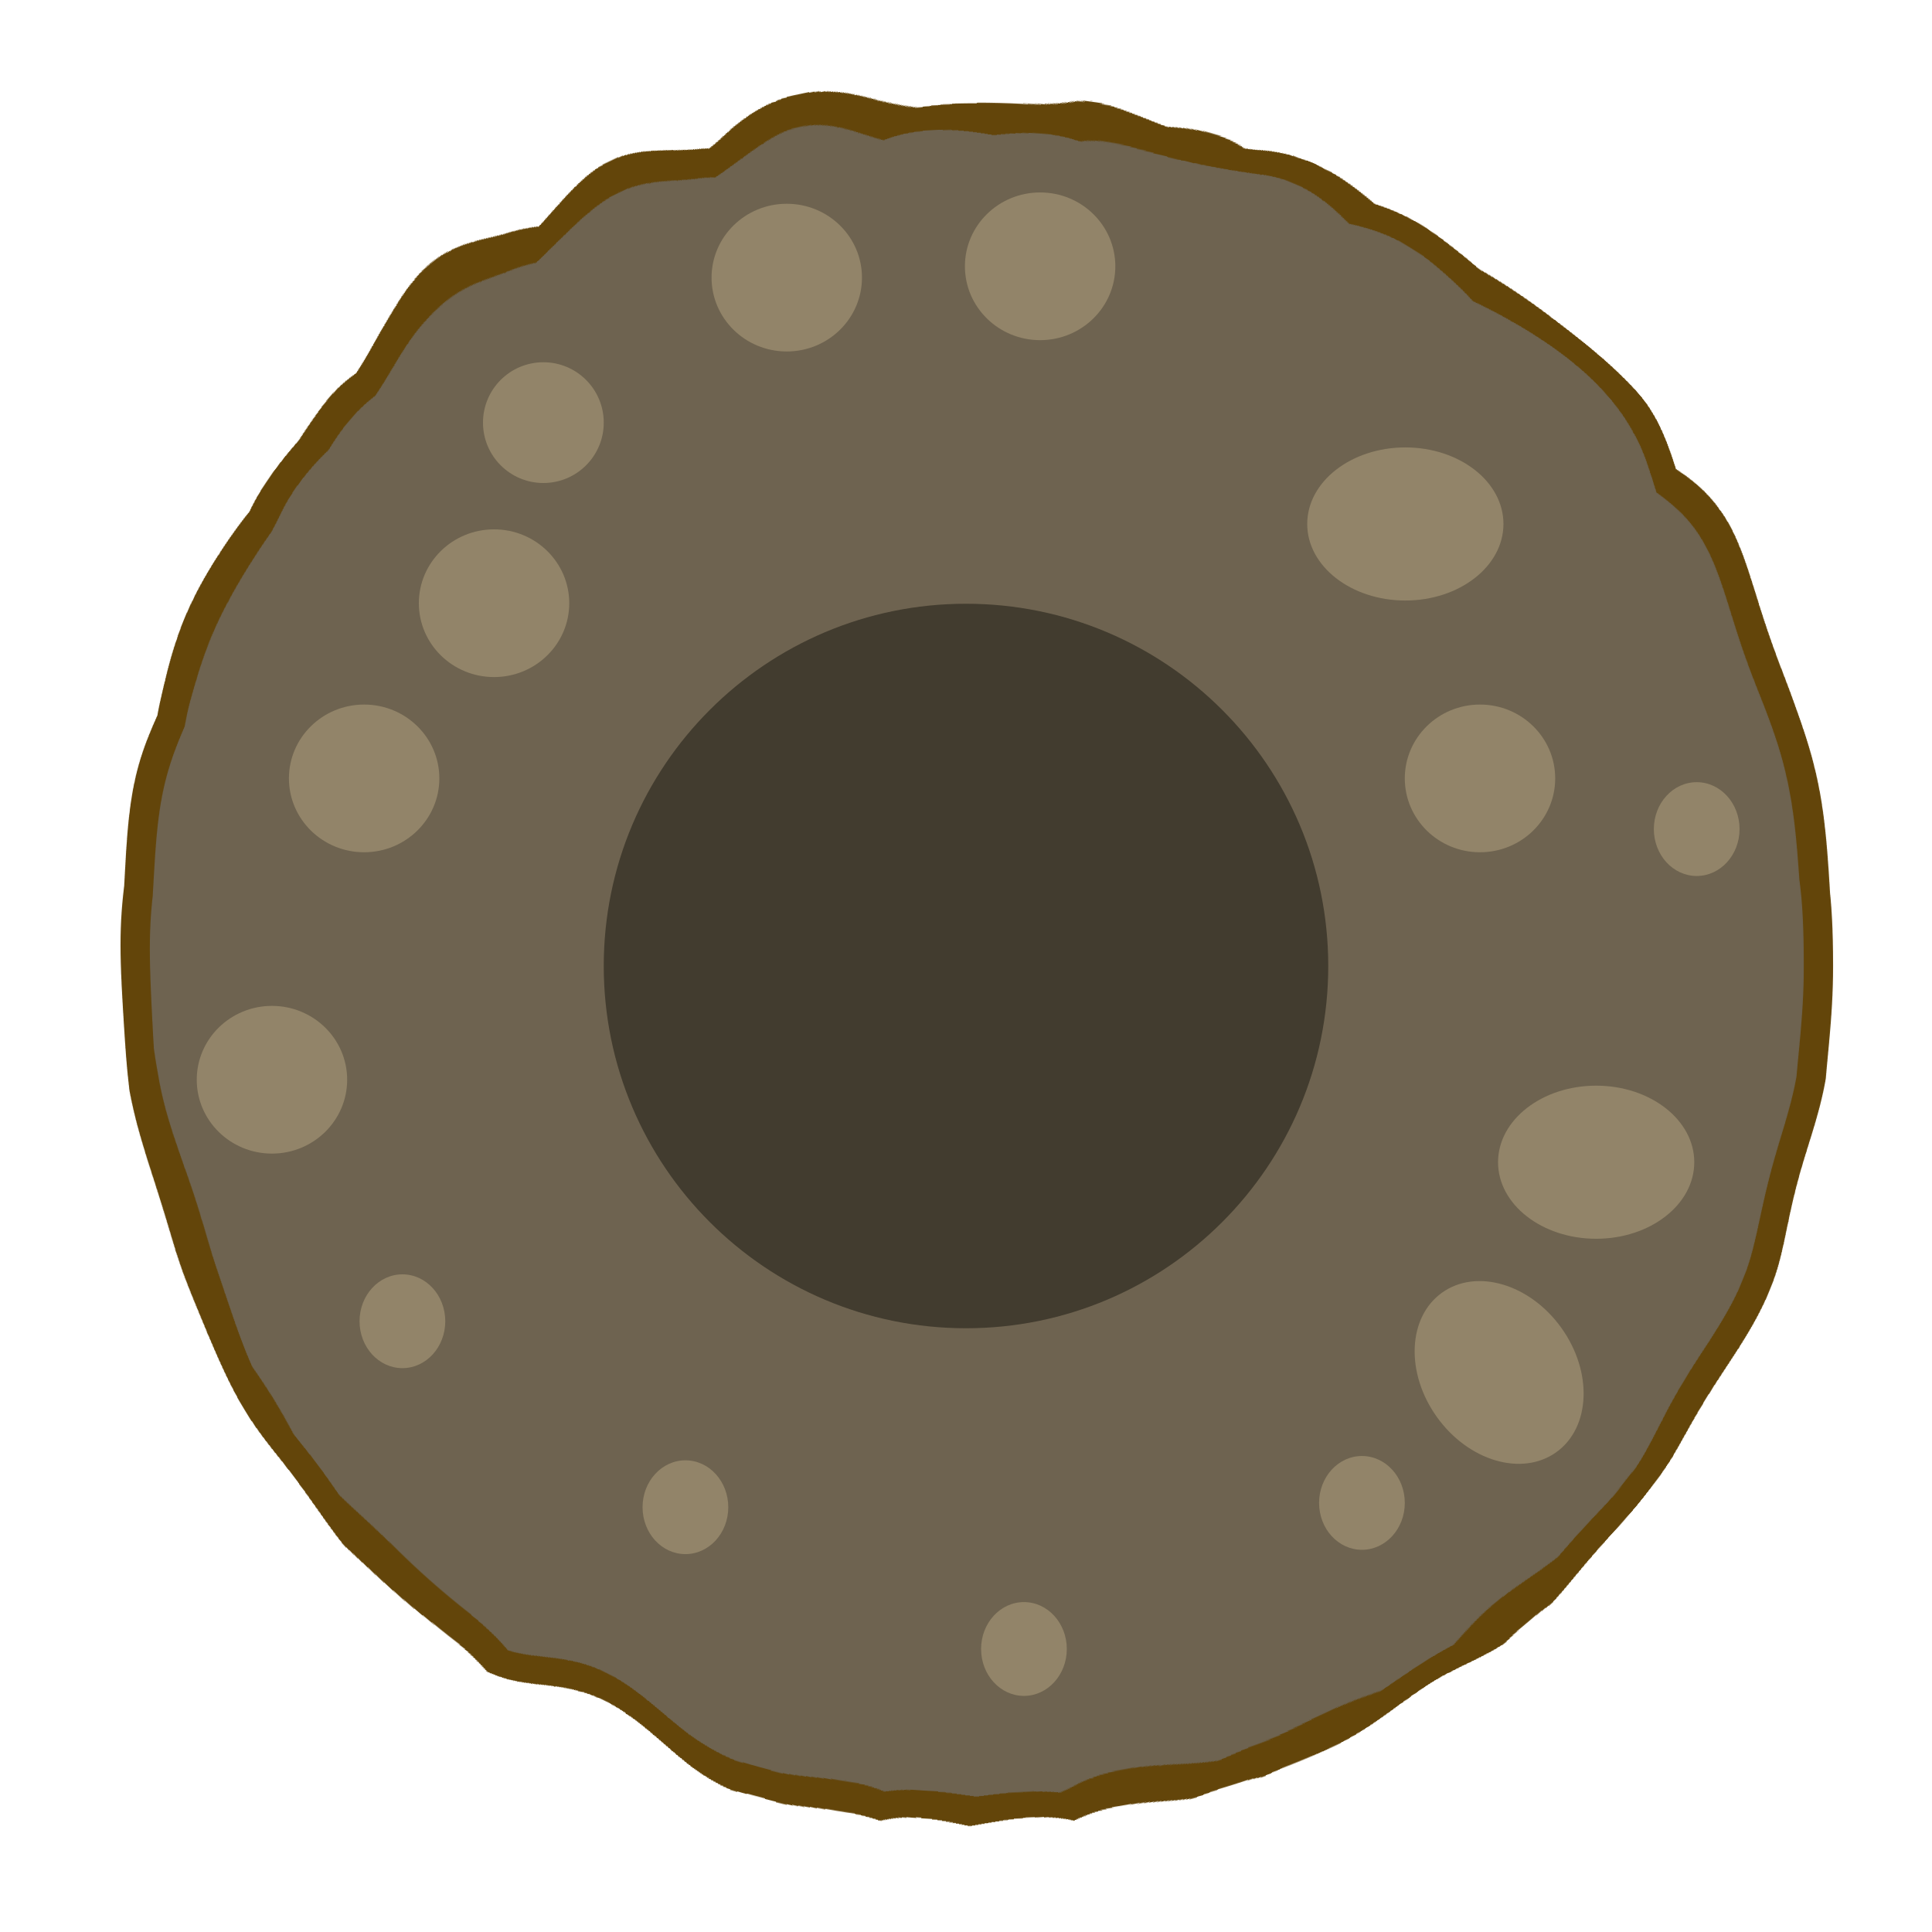
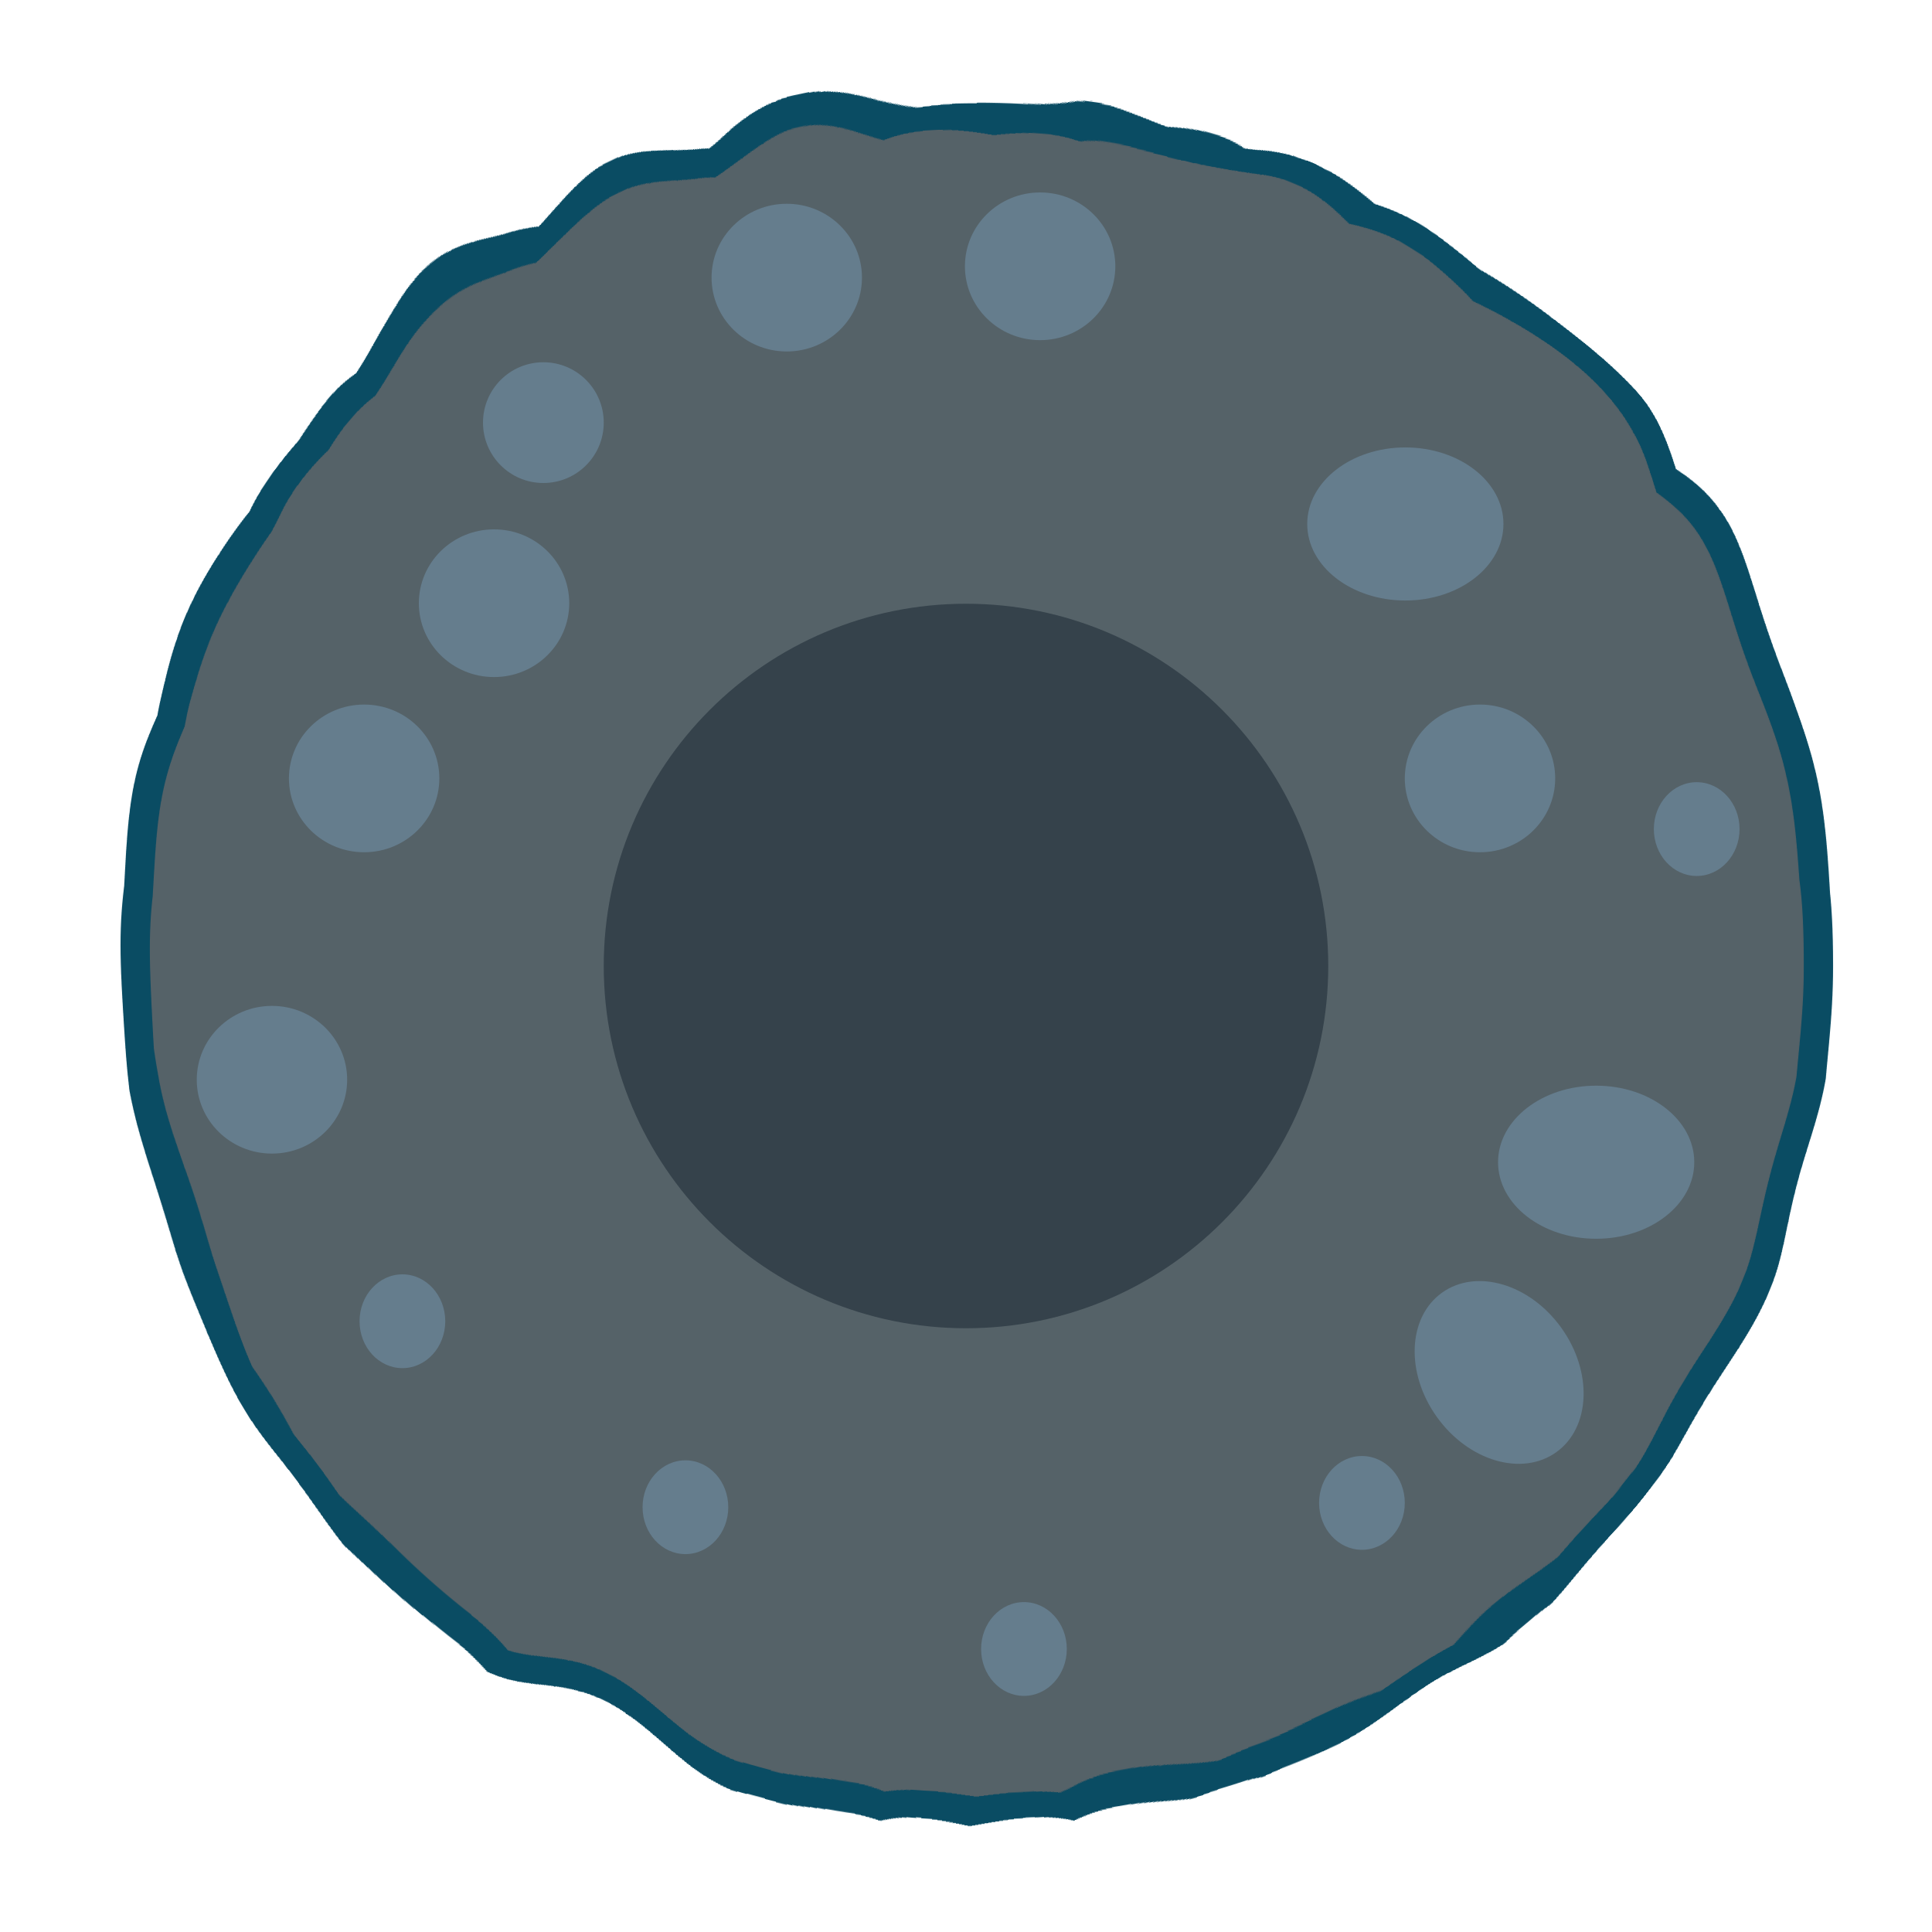
<svg xmlns="http://www.w3.org/2000/svg" width="1024" height="1024" viewBox="0 0 1024 1024" id="svg2" version="1.1">
  <defs id="defs4">
    <filter style="color-interpolation-filters:sRGB;" id="filter4142">
      <feTurbulence numOctaves="1" baseFrequency="0.01" id="feTurbulence4144" scale="73.2" />
      <feColorMatrix values="2 0 0 0 0 0 0 0 0 0 0 0 0 0 0 0 0 0 0.5 0.5" result="result91" id="feColorMatrix4146" baseFrequency="0.062 0.01" />
      <feDisplacementMap yChannelSelector="A" xChannelSelector="G" scale="73.188" in="SourceGraphic" in2="result91" id="feDisplacementMap4148" />
    </filter>
  </defs>
  <g id="layer1" transform="translate(0,-28.36216)">
-     <ellipse style="color:#000000;clip-rule:nonzero;display:inline;overflow:visible;visibility:visible;opacity:0.98;isolation:auto;mix-blend-mode:normal;color-interpolation:sRGB;color-interpolation-filters:linearRGB;solid-color:#000000;solid-opacity:1;fill:#6b604c;fill-opacity:1;fill-rule:evenodd;stroke:#604105;stroke-width:15.6;stroke-linecap:butt;stroke-linejoin:miter;stroke-miterlimit:4;stroke-dasharray:none;stroke-dashoffset:25.2;stroke-opacity:1;filter:url(#filter4142);color-rendering:auto;image-rendering:auto;shape-rendering:auto;text-rendering:auto;enable-background:accumulate" id="path4140" ry="448" rx="448" cy="540.362" cx="512" transform="matrix(0.995716,0,0,1.000399,-28.5209,-0.2155819)" />
+     <ellipse style="color:#000000;clip-rule:nonzero;display:inline;overflow:visible;visibility:visible;opacity:0.98;isolation:auto;mix-blend-mode:normal;color-interpolation:sRGB;color-interpolation-filters:linearRGB;solid-color:#000000;solid-opacity:1;fill:#525f65;fill-opacity:1;fill-rule:evenodd;stroke:#054860;stroke-width:15.6;stroke-linecap:butt;stroke-linejoin:miter;stroke-miterlimit:4;stroke-dasharray:none;stroke-dashoffset:25.2;stroke-opacity:1;filter:url(#filter4142);color-rendering:auto;image-rendering:auto;shape-rendering:auto;text-rendering:auto;enable-background:accumulate" id="path4140" ry="448" rx="448" cy="540.362" cx="512" transform="matrix(0.995716,0,0,1.000399,-28.5209,-0.2155819)" />
  </g>
  <g id="layer2">
-     <circle style="color:#000000;clip-rule:nonzero;display:inline;overflow:visible;visibility:visible;opacity:0.98;isolation:auto;mix-blend-mode:normal;color-interpolation:sRGB;color-interpolation-filters:linearRGB;solid-color:#000000;solid-opacity:1;fill:#938569;fill-opacity:1;fill-rule:evenodd;stroke:none;stroke-width:15.6;stroke-linecap:butt;stroke-linejoin:miter;stroke-miterlimit:4;stroke-dasharray:none;stroke-dashoffset:25.2;stroke-opacity:1;color-rendering:auto;image-rendering:auto;shape-rendering:auto;text-rendering:auto;enable-background:accumulate" id="path4151" cx="288" cy="224" r="32" />
-     <ellipse style="color:#000000;clip-rule:nonzero;display:inline;overflow:visible;visibility:visible;opacity:0.98;isolation:auto;mix-blend-mode:normal;color-interpolation:sRGB;color-interpolation-filters:linearRGB;solid-color:#000000;solid-opacity:1;fill:#938569;fill-opacity:1;fill-rule:evenodd;stroke:none;stroke-width:15.6;stroke-linecap:butt;stroke-linejoin:miter;stroke-miterlimit:4;stroke-dasharray:none;stroke-dashoffset:25.2;stroke-opacity:1;color-rendering:auto;image-rendering:auto;shape-rendering:auto;text-rendering:auto;enable-background:accumulate" id="path4151-3" cx="193" cy="412.571" rx="39.857" ry="39.143" />
-     <ellipse style="color:#000000;clip-rule:nonzero;display:inline;overflow:visible;visibility:visible;opacity:0.98;isolation:auto;mix-blend-mode:normal;color-interpolation:sRGB;color-interpolation-filters:linearRGB;solid-color:#000000;solid-opacity:1;fill:#938569;fill-opacity:1;fill-rule:evenodd;stroke:none;stroke-width:15.6;stroke-linecap:butt;stroke-linejoin:miter;stroke-miterlimit:4;stroke-dasharray:none;stroke-dashoffset:25.2;stroke-opacity:1;color-rendering:auto;image-rendering:auto;shape-rendering:auto;text-rendering:auto;enable-background:accumulate" id="path4151-3-6" cx="144.143" cy="572.286" rx="39.857" ry="39.143" />
-     <ellipse style="color:#000000;clip-rule:nonzero;display:inline;overflow:visible;visibility:visible;opacity:0.98;isolation:auto;mix-blend-mode:normal;color-interpolation:sRGB;color-interpolation-filters:linearRGB;solid-color:#000000;solid-opacity:1;fill:#938569;fill-opacity:1;fill-rule:evenodd;stroke:none;stroke-width:15.6;stroke-linecap:butt;stroke-linejoin:miter;stroke-miterlimit:4;stroke-dasharray:none;stroke-dashoffset:25.2;stroke-opacity:1;color-rendering:auto;image-rendering:auto;shape-rendering:auto;text-rendering:auto;enable-background:accumulate" id="path4151-3-7" cx="213.286" cy="700.286" rx="22.714" ry="24.857" />
-     <ellipse style="color:#000000;clip-rule:nonzero;display:inline;overflow:visible;visibility:visible;opacity:0.98;isolation:auto;mix-blend-mode:normal;color-interpolation:sRGB;color-interpolation-filters:linearRGB;solid-color:#000000;solid-opacity:1;fill:#938569;fill-opacity:1;fill-rule:evenodd;stroke:none;stroke-width:15.6;stroke-linecap:butt;stroke-linejoin:miter;stroke-miterlimit:4;stroke-dasharray:none;stroke-dashoffset:25.2;stroke-opacity:1;color-rendering:auto;image-rendering:auto;shape-rendering:auto;text-rendering:auto;enable-background:accumulate" id="path4151-3-7-5" cx="363.286" cy="798.857" rx="22.714" ry="24.857" />
-     <ellipse style="color:#000000;clip-rule:nonzero;display:inline;overflow:visible;visibility:visible;opacity:0.98;isolation:auto;mix-blend-mode:normal;color-interpolation:sRGB;color-interpolation-filters:linearRGB;solid-color:#000000;solid-opacity:1;fill:#938569;fill-opacity:1;fill-rule:evenodd;stroke:none;stroke-width:15.6;stroke-linecap:butt;stroke-linejoin:miter;stroke-miterlimit:4;stroke-dasharray:none;stroke-dashoffset:25.2;stroke-opacity:1;color-rendering:auto;image-rendering:auto;shape-rendering:auto;text-rendering:auto;enable-background:accumulate" id="path4151-3-7-3" cx="542.714" cy="874" rx="22.714" ry="24.857" />
-     <ellipse style="color:#000000;clip-rule:nonzero;display:inline;overflow:visible;visibility:visible;opacity:0.98;isolation:auto;mix-blend-mode:normal;color-interpolation:sRGB;color-interpolation-filters:linearRGB;solid-color:#000000;solid-opacity:1;fill:#938569;fill-opacity:1;fill-rule:evenodd;stroke:none;stroke-width:15.6;stroke-linecap:butt;stroke-linejoin:miter;stroke-miterlimit:4;stroke-dasharray:none;stroke-dashoffset:25.2;stroke-opacity:1;color-rendering:auto;image-rendering:auto;shape-rendering:auto;text-rendering:auto;enable-background:accumulate" id="path4151-3-7-56" cx="721.857" cy="796.571" rx="22.714" ry="24.857" />
-     <ellipse style="color:#000000;clip-rule:nonzero;display:inline;overflow:visible;visibility:visible;opacity:0.98;isolation:auto;mix-blend-mode:normal;color-interpolation:sRGB;color-interpolation-filters:linearRGB;solid-color:#000000;solid-opacity:1;fill:#938569;fill-opacity:1;fill-rule:evenodd;stroke:none;stroke-width:15.6;stroke-linecap:butt;stroke-linejoin:miter;stroke-miterlimit:4;stroke-dasharray:none;stroke-dashoffset:25.2;stroke-opacity:1;color-rendering:auto;image-rendering:auto;shape-rendering:auto;text-rendering:auto;enable-background:accumulate" id="path4151-3-7-2" cx="899.286" cy="439.429" rx="22.714" ry="24.857" />
-     <ellipse style="color:#000000;clip-rule:nonzero;display:inline;overflow:visible;visibility:visible;opacity:0.98;isolation:auto;mix-blend-mode:normal;color-interpolation:sRGB;color-interpolation-filters:linearRGB;solid-color:#000000;solid-opacity:1;fill:#938569;fill-opacity:1;fill-rule:evenodd;stroke:none;stroke-width:15.6;stroke-linecap:butt;stroke-linejoin:miter;stroke-miterlimit:4;stroke-dasharray:none;stroke-dashoffset:25.2;stroke-opacity:1;color-rendering:auto;image-rendering:auto;shape-rendering:auto;text-rendering:auto;enable-background:accumulate" id="path4151-3-9" cx="551.286" cy="141.143" rx="39.857" ry="39.143" />
-     <ellipse style="color:#000000;clip-rule:nonzero;display:inline;overflow:visible;visibility:visible;opacity:0.98;isolation:auto;mix-blend-mode:normal;color-interpolation:sRGB;color-interpolation-filters:linearRGB;solid-color:#000000;solid-opacity:1;fill:#938569;fill-opacity:1;fill-rule:evenodd;stroke:none;stroke-width:15.6;stroke-linecap:butt;stroke-linejoin:miter;stroke-miterlimit:4;stroke-dasharray:none;stroke-dashoffset:25.2;stroke-opacity:1;color-rendering:auto;image-rendering:auto;shape-rendering:auto;text-rendering:auto;enable-background:accumulate" id="path4151-3-1" cx="744.857" cy="277.714" rx="52" ry="40.571" />
-     <ellipse style="color:#000000;clip-rule:nonzero;display:inline;overflow:visible;visibility:visible;opacity:0.98;isolation:auto;mix-blend-mode:normal;color-interpolation:sRGB;color-interpolation-filters:linearRGB;solid-color:#000000;solid-opacity:1;fill:#938569;fill-opacity:1;fill-rule:evenodd;stroke:none;stroke-width:15.6;stroke-linecap:butt;stroke-linejoin:miter;stroke-miterlimit:4;stroke-dasharray:none;stroke-dashoffset:25.2;stroke-opacity:1;color-rendering:auto;image-rendering:auto;shape-rendering:auto;text-rendering:auto;enable-background:accumulate" id="path4151-3-1-2" cx="846" cy="616" rx="52" ry="40.571" />
-     <ellipse style="color:#000000;clip-rule:nonzero;display:inline;overflow:visible;visibility:visible;opacity:0.98;isolation:auto;mix-blend-mode:normal;color-interpolation:sRGB;color-interpolation-filters:linearRGB;solid-color:#000000;solid-opacity:1;fill:#938569;fill-opacity:1;fill-rule:evenodd;stroke:none;stroke-width:15.6;stroke-linecap:butt;stroke-linejoin:miter;stroke-miterlimit:4;stroke-dasharray:none;stroke-dashoffset:25.2;stroke-opacity:1;color-rendering:auto;image-rendering:auto;shape-rendering:auto;text-rendering:auto;enable-background:accumulate" id="path4151-3-1-7" cx="1054.138" cy="-222.013" rx="52" ry="40.571" transform="matrix(0.5825863,0.8127689,-0.8127689,0.5825863,0,0)" />
-     <ellipse style="color:#000000;clip-rule:nonzero;display:inline;overflow:visible;visibility:visible;opacity:0.98;isolation:auto;mix-blend-mode:normal;color-interpolation:sRGB;color-interpolation-filters:linearRGB;solid-color:#000000;solid-opacity:1;fill:#938569;fill-opacity:1;fill-rule:evenodd;stroke:none;stroke-width:15.6;stroke-linecap:butt;stroke-linejoin:miter;stroke-miterlimit:4;stroke-dasharray:none;stroke-dashoffset:25.2;stroke-opacity:1;color-rendering:auto;image-rendering:auto;shape-rendering:auto;text-rendering:auto;enable-background:accumulate" id="path4151-3-0" cx="784.429" cy="412.571" rx="39.857" ry="39.143" />
-     <ellipse style="color:#000000;clip-rule:nonzero;display:inline;overflow:visible;visibility:visible;opacity:0.98;isolation:auto;mix-blend-mode:normal;color-interpolation:sRGB;color-interpolation-filters:linearRGB;solid-color:#000000;solid-opacity:1;fill:#938569;fill-opacity:1;fill-rule:evenodd;stroke:none;stroke-width:15.6;stroke-linecap:butt;stroke-linejoin:miter;stroke-miterlimit:4;stroke-dasharray:none;stroke-dashoffset:25.2;stroke-opacity:1;color-rendering:auto;image-rendering:auto;shape-rendering:auto;text-rendering:auto;enable-background:accumulate" id="path4151-3-93" cx="261.857" cy="319.714" rx="39.857" ry="39.143" />
-     <ellipse style="color:#000000;clip-rule:nonzero;display:inline;overflow:visible;visibility:visible;opacity:0.98;isolation:auto;mix-blend-mode:normal;color-interpolation:sRGB;color-interpolation-filters:linearRGB;solid-color:#000000;solid-opacity:1;fill:#938569;fill-opacity:1;fill-rule:evenodd;stroke:none;stroke-width:15.6;stroke-linecap:butt;stroke-linejoin:miter;stroke-miterlimit:4;stroke-dasharray:none;stroke-dashoffset:25.2;stroke-opacity:1;color-rendering:auto;image-rendering:auto;shape-rendering:auto;text-rendering:auto;enable-background:accumulate" id="path4151-3-60" cx="417" cy="147.143" rx="39.857" ry="39.143" />
-     <circle style="color:#000000;clip-rule:nonzero;display:inline;overflow:visible;visibility:visible;opacity:0.98;isolation:auto;mix-blend-mode:normal;color-interpolation:sRGB;color-interpolation-filters:linearRGB;solid-color:#000000;solid-opacity:1;fill:#413b2e;fill-opacity:1;fill-rule:evenodd;stroke:none;stroke-width:15.6;stroke-linecap:butt;stroke-linejoin:miter;stroke-miterlimit:4;stroke-dasharray:none;stroke-dashoffset:25.2;stroke-opacity:1;color-rendering:auto;image-rendering:auto;shape-rendering:auto;text-rendering:auto;enable-background:accumulate" id="path4291" cx="512" cy="512" r="192" />
+     <circle style="color:#000000;clip-rule:nonzero;display:inline;overflow:visible;visibility:visible;opacity:0.98;isolation:auto;mix-blend-mode:normal;color-interpolation:sRGB;color-interpolation-filters:linearRGB;solid-color:#000000;solid-opacity:1;fill:#657d8e;fill-opacity:1;fill-rule:evenodd;stroke:none;stroke-width:15.6;stroke-linecap:butt;stroke-linejoin:miter;stroke-miterlimit:4;stroke-dasharray:none;stroke-dashoffset:25.2;stroke-opacity:1;color-rendering:auto;image-rendering:auto;shape-rendering:auto;text-rendering:auto;enable-background:accumulate" id="path4151" cx="288" cy="224" r="32" />
+     <ellipse style="color:#000000;clip-rule:nonzero;display:inline;overflow:visible;visibility:visible;opacity:0.98;isolation:auto;mix-blend-mode:normal;color-interpolation:sRGB;color-interpolation-filters:linearRGB;solid-color:#000000;solid-opacity:1;fill:#657d8e;fill-opacity:1;fill-rule:evenodd;stroke:none;stroke-width:15.6;stroke-linecap:butt;stroke-linejoin:miter;stroke-miterlimit:4;stroke-dasharray:none;stroke-dashoffset:25.2;stroke-opacity:1;color-rendering:auto;image-rendering:auto;shape-rendering:auto;text-rendering:auto;enable-background:accumulate" id="path4151-3" cx="193" cy="412.571" rx="39.857" ry="39.143" />
+     <ellipse style="color:#000000;clip-rule:nonzero;display:inline;overflow:visible;visibility:visible;opacity:0.98;isolation:auto;mix-blend-mode:normal;color-interpolation:sRGB;color-interpolation-filters:linearRGB;solid-color:#000000;solid-opacity:1;fill:#657d8e;fill-opacity:1;fill-rule:evenodd;stroke:none;stroke-width:15.6;stroke-linecap:butt;stroke-linejoin:miter;stroke-miterlimit:4;stroke-dasharray:none;stroke-dashoffset:25.2;stroke-opacity:1;color-rendering:auto;image-rendering:auto;shape-rendering:auto;text-rendering:auto;enable-background:accumulate" id="path4151-3-6" cx="144.143" cy="572.286" rx="39.857" ry="39.143" />
+     <ellipse style="color:#000000;clip-rule:nonzero;display:inline;overflow:visible;visibility:visible;opacity:0.98;isolation:auto;mix-blend-mode:normal;color-interpolation:sRGB;color-interpolation-filters:linearRGB;solid-color:#000000;solid-opacity:1;fill:#657d8e;fill-opacity:1;fill-rule:evenodd;stroke:none;stroke-width:15.6;stroke-linecap:butt;stroke-linejoin:miter;stroke-miterlimit:4;stroke-dasharray:none;stroke-dashoffset:25.2;stroke-opacity:1;color-rendering:auto;image-rendering:auto;shape-rendering:auto;text-rendering:auto;enable-background:accumulate" id="path4151-3-7" cx="213.286" cy="700.286" rx="22.714" ry="24.857" />
+     <ellipse style="color:#000000;clip-rule:nonzero;display:inline;overflow:visible;visibility:visible;opacity:0.98;isolation:auto;mix-blend-mode:normal;color-interpolation:sRGB;color-interpolation-filters:linearRGB;solid-color:#000000;solid-opacity:1;fill:#657d8e;fill-opacity:1;fill-rule:evenodd;stroke:none;stroke-width:15.6;stroke-linecap:butt;stroke-linejoin:miter;stroke-miterlimit:4;stroke-dasharray:none;stroke-dashoffset:25.2;stroke-opacity:1;color-rendering:auto;image-rendering:auto;shape-rendering:auto;text-rendering:auto;enable-background:accumulate" id="path4151-3-7-5" cx="363.286" cy="798.857" rx="22.714" ry="24.857" />
+     <ellipse style="color:#000000;clip-rule:nonzero;display:inline;overflow:visible;visibility:visible;opacity:0.98;isolation:auto;mix-blend-mode:normal;color-interpolation:sRGB;color-interpolation-filters:linearRGB;solid-color:#000000;solid-opacity:1;fill:#657d8e;fill-opacity:1;fill-rule:evenodd;stroke:none;stroke-width:15.6;stroke-linecap:butt;stroke-linejoin:miter;stroke-miterlimit:4;stroke-dasharray:none;stroke-dashoffset:25.2;stroke-opacity:1;color-rendering:auto;image-rendering:auto;shape-rendering:auto;text-rendering:auto;enable-background:accumulate" id="path4151-3-7-3" cx="542.714" cy="874" rx="22.714" ry="24.857" />
+     <ellipse style="color:#000000;clip-rule:nonzero;display:inline;overflow:visible;visibility:visible;opacity:0.98;isolation:auto;mix-blend-mode:normal;color-interpolation:sRGB;color-interpolation-filters:linearRGB;solid-color:#000000;solid-opacity:1;fill:#657d8e;fill-opacity:1;fill-rule:evenodd;stroke:none;stroke-width:15.6;stroke-linecap:butt;stroke-linejoin:miter;stroke-miterlimit:4;stroke-dasharray:none;stroke-dashoffset:25.2;stroke-opacity:1;color-rendering:auto;image-rendering:auto;shape-rendering:auto;text-rendering:auto;enable-background:accumulate" id="path4151-3-7-56" cx="721.857" cy="796.571" rx="22.714" ry="24.857" />
+     <ellipse style="color:#000000;clip-rule:nonzero;display:inline;overflow:visible;visibility:visible;opacity:0.98;isolation:auto;mix-blend-mode:normal;color-interpolation:sRGB;color-interpolation-filters:linearRGB;solid-color:#000000;solid-opacity:1;fill:#657d8e;fill-opacity:1;fill-rule:evenodd;stroke:none;stroke-width:15.6;stroke-linecap:butt;stroke-linejoin:miter;stroke-miterlimit:4;stroke-dasharray:none;stroke-dashoffset:25.2;stroke-opacity:1;color-rendering:auto;image-rendering:auto;shape-rendering:auto;text-rendering:auto;enable-background:accumulate" id="path4151-3-7-2" cx="899.286" cy="439.429" rx="22.714" ry="24.857" />
+     <ellipse style="color:#000000;clip-rule:nonzero;display:inline;overflow:visible;visibility:visible;opacity:0.98;isolation:auto;mix-blend-mode:normal;color-interpolation:sRGB;color-interpolation-filters:linearRGB;solid-color:#000000;solid-opacity:1;fill:#657d8e;fill-opacity:1;fill-rule:evenodd;stroke:none;stroke-width:15.6;stroke-linecap:butt;stroke-linejoin:miter;stroke-miterlimit:4;stroke-dasharray:none;stroke-dashoffset:25.2;stroke-opacity:1;color-rendering:auto;image-rendering:auto;shape-rendering:auto;text-rendering:auto;enable-background:accumulate" id="path4151-3-9" cx="551.286" cy="141.143" rx="39.857" ry="39.143" />
+     <ellipse style="color:#000000;clip-rule:nonzero;display:inline;overflow:visible;visibility:visible;opacity:0.98;isolation:auto;mix-blend-mode:normal;color-interpolation:sRGB;color-interpolation-filters:linearRGB;solid-color:#000000;solid-opacity:1;fill:#657d8e;fill-opacity:1;fill-rule:evenodd;stroke:none;stroke-width:15.6;stroke-linecap:butt;stroke-linejoin:miter;stroke-miterlimit:4;stroke-dasharray:none;stroke-dashoffset:25.2;stroke-opacity:1;color-rendering:auto;image-rendering:auto;shape-rendering:auto;text-rendering:auto;enable-background:accumulate" id="path4151-3-1" cx="744.857" cy="277.714" rx="52" ry="40.571" />
+     <ellipse style="color:#000000;clip-rule:nonzero;display:inline;overflow:visible;visibility:visible;opacity:0.98;isolation:auto;mix-blend-mode:normal;color-interpolation:sRGB;color-interpolation-filters:linearRGB;solid-color:#000000;solid-opacity:1;fill:#657d8e;fill-opacity:1;fill-rule:evenodd;stroke:none;stroke-width:15.6;stroke-linecap:butt;stroke-linejoin:miter;stroke-miterlimit:4;stroke-dasharray:none;stroke-dashoffset:25.2;stroke-opacity:1;color-rendering:auto;image-rendering:auto;shape-rendering:auto;text-rendering:auto;enable-background:accumulate" id="path4151-3-1-2" cx="846" cy="616" rx="52" ry="40.571" />
+     <ellipse style="color:#000000;clip-rule:nonzero;display:inline;overflow:visible;visibility:visible;opacity:0.98;isolation:auto;mix-blend-mode:normal;color-interpolation:sRGB;color-interpolation-filters:linearRGB;solid-color:#000000;solid-opacity:1;fill:#657d8e;fill-opacity:1;fill-rule:evenodd;stroke:none;stroke-width:15.6;stroke-linecap:butt;stroke-linejoin:miter;stroke-miterlimit:4;stroke-dasharray:none;stroke-dashoffset:25.2;stroke-opacity:1;color-rendering:auto;image-rendering:auto;shape-rendering:auto;text-rendering:auto;enable-background:accumulate" id="path4151-3-1-7" cx="1054.138" cy="-222.013" rx="52" ry="40.571" transform="matrix(0.5825863,0.8127689,-0.8127689,0.5825863,0,0)" />
+     <ellipse style="color:#000000;clip-rule:nonzero;display:inline;overflow:visible;visibility:visible;opacity:0.98;isolation:auto;mix-blend-mode:normal;color-interpolation:sRGB;color-interpolation-filters:linearRGB;solid-color:#000000;solid-opacity:1;fill:#657d8e;fill-opacity:1;fill-rule:evenodd;stroke:none;stroke-width:15.6;stroke-linecap:butt;stroke-linejoin:miter;stroke-miterlimit:4;stroke-dasharray:none;stroke-dashoffset:25.2;stroke-opacity:1;color-rendering:auto;image-rendering:auto;shape-rendering:auto;text-rendering:auto;enable-background:accumulate" id="path4151-3-0" cx="784.429" cy="412.571" rx="39.857" ry="39.143" />
+     <ellipse style="color:#000000;clip-rule:nonzero;display:inline;overflow:visible;visibility:visible;opacity:0.98;isolation:auto;mix-blend-mode:normal;color-interpolation:sRGB;color-interpolation-filters:linearRGB;solid-color:#000000;solid-opacity:1;fill:#657d8e;fill-opacity:1;fill-rule:evenodd;stroke:none;stroke-width:15.6;stroke-linecap:butt;stroke-linejoin:miter;stroke-miterlimit:4;stroke-dasharray:none;stroke-dashoffset:25.2;stroke-opacity:1;color-rendering:auto;image-rendering:auto;shape-rendering:auto;text-rendering:auto;enable-background:accumulate" id="path4151-3-93" cx="261.857" cy="319.714" rx="39.857" ry="39.143" />
+     <ellipse style="color:#000000;clip-rule:nonzero;display:inline;overflow:visible;visibility:visible;opacity:0.98;isolation:auto;mix-blend-mode:normal;color-interpolation:sRGB;color-interpolation-filters:linearRGB;solid-color:#000000;solid-opacity:1;fill:#657d8e;fill-opacity:1;fill-rule:evenodd;stroke:none;stroke-width:15.6;stroke-linecap:butt;stroke-linejoin:miter;stroke-miterlimit:4;stroke-dasharray:none;stroke-dashoffset:25.2;stroke-opacity:1;color-rendering:auto;image-rendering:auto;shape-rendering:auto;text-rendering:auto;enable-background:accumulate" id="path4151-3-60" cx="417" cy="147.143" rx="39.857" ry="39.143" />
+     <circle style="color:#000000;clip-rule:nonzero;display:inline;overflow:visible;visibility:visible;opacity:0.98;isolation:auto;mix-blend-mode:normal;color-interpolation:sRGB;color-interpolation-filters:linearRGB;solid-color:#000000;solid-opacity:1;fill:#34414a;fill-opacity:1;fill-rule:evenodd;stroke:none;stroke-width:15.6;stroke-linecap:butt;stroke-linejoin:miter;stroke-miterlimit:4;stroke-dasharray:none;stroke-dashoffset:25.2;stroke-opacity:1;color-rendering:auto;image-rendering:auto;shape-rendering:auto;text-rendering:auto;enable-background:accumulate" id="path4291" cx="512" cy="512" r="192" />
  </g>
</svg>
